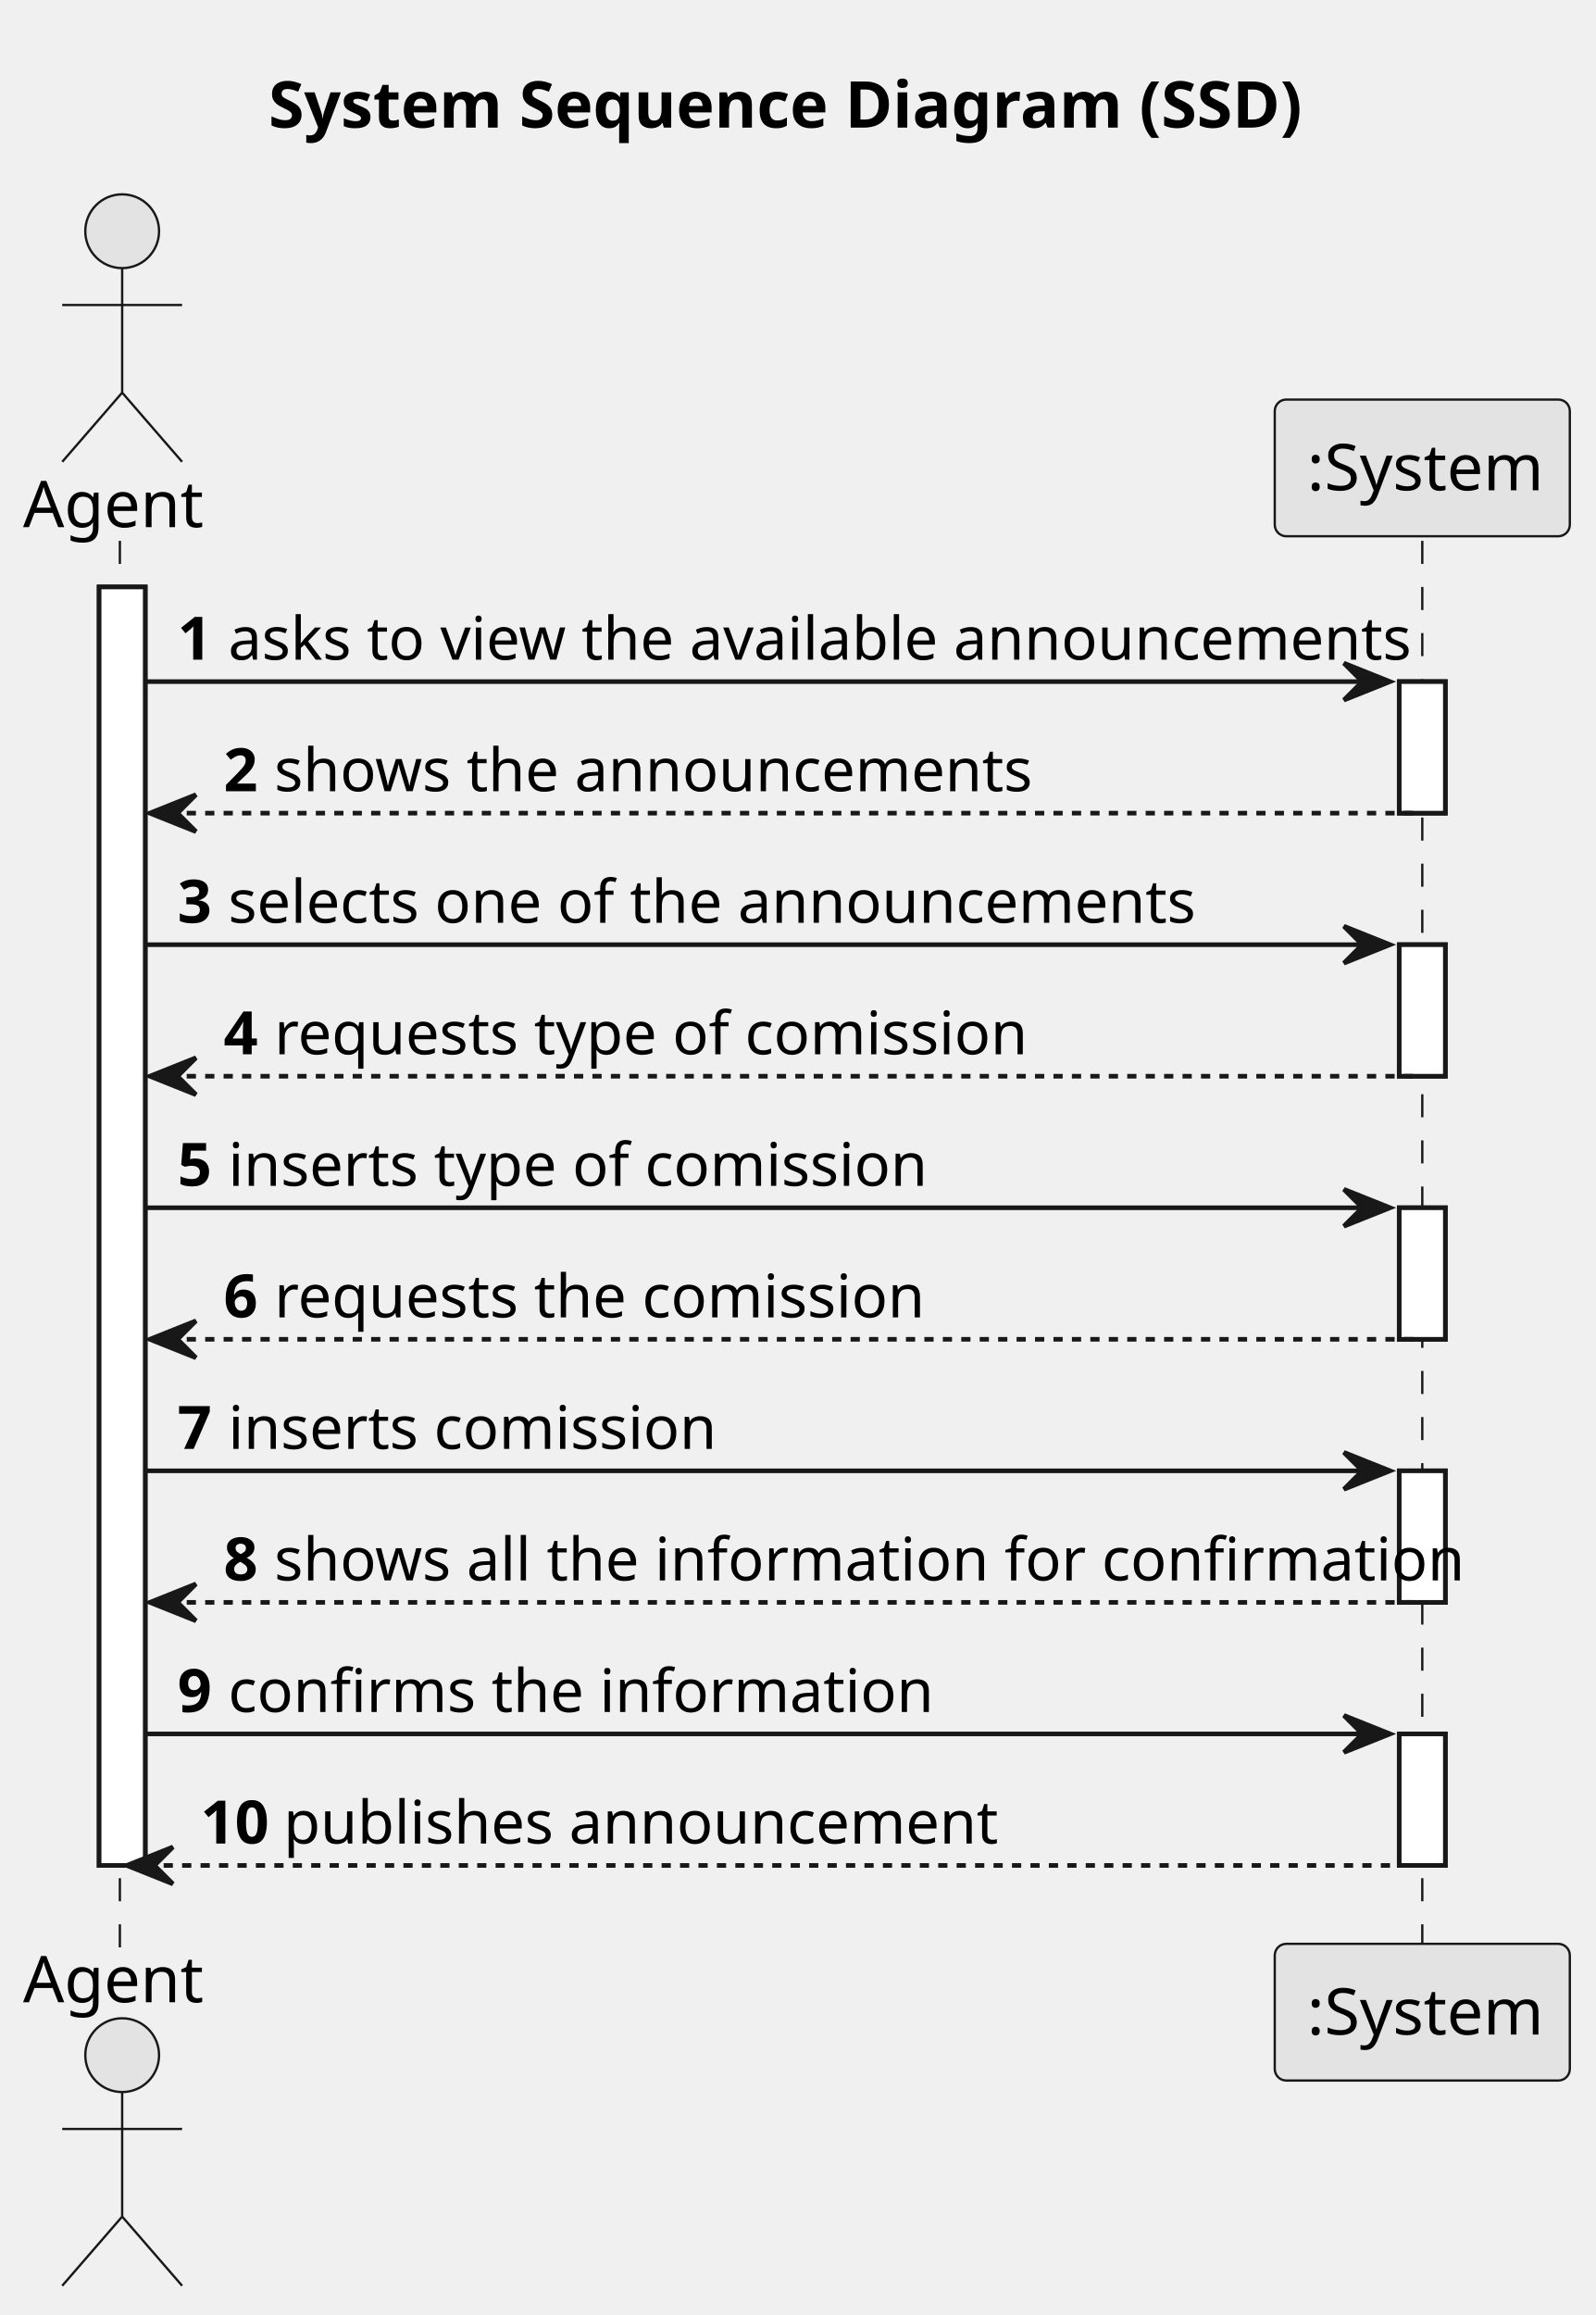
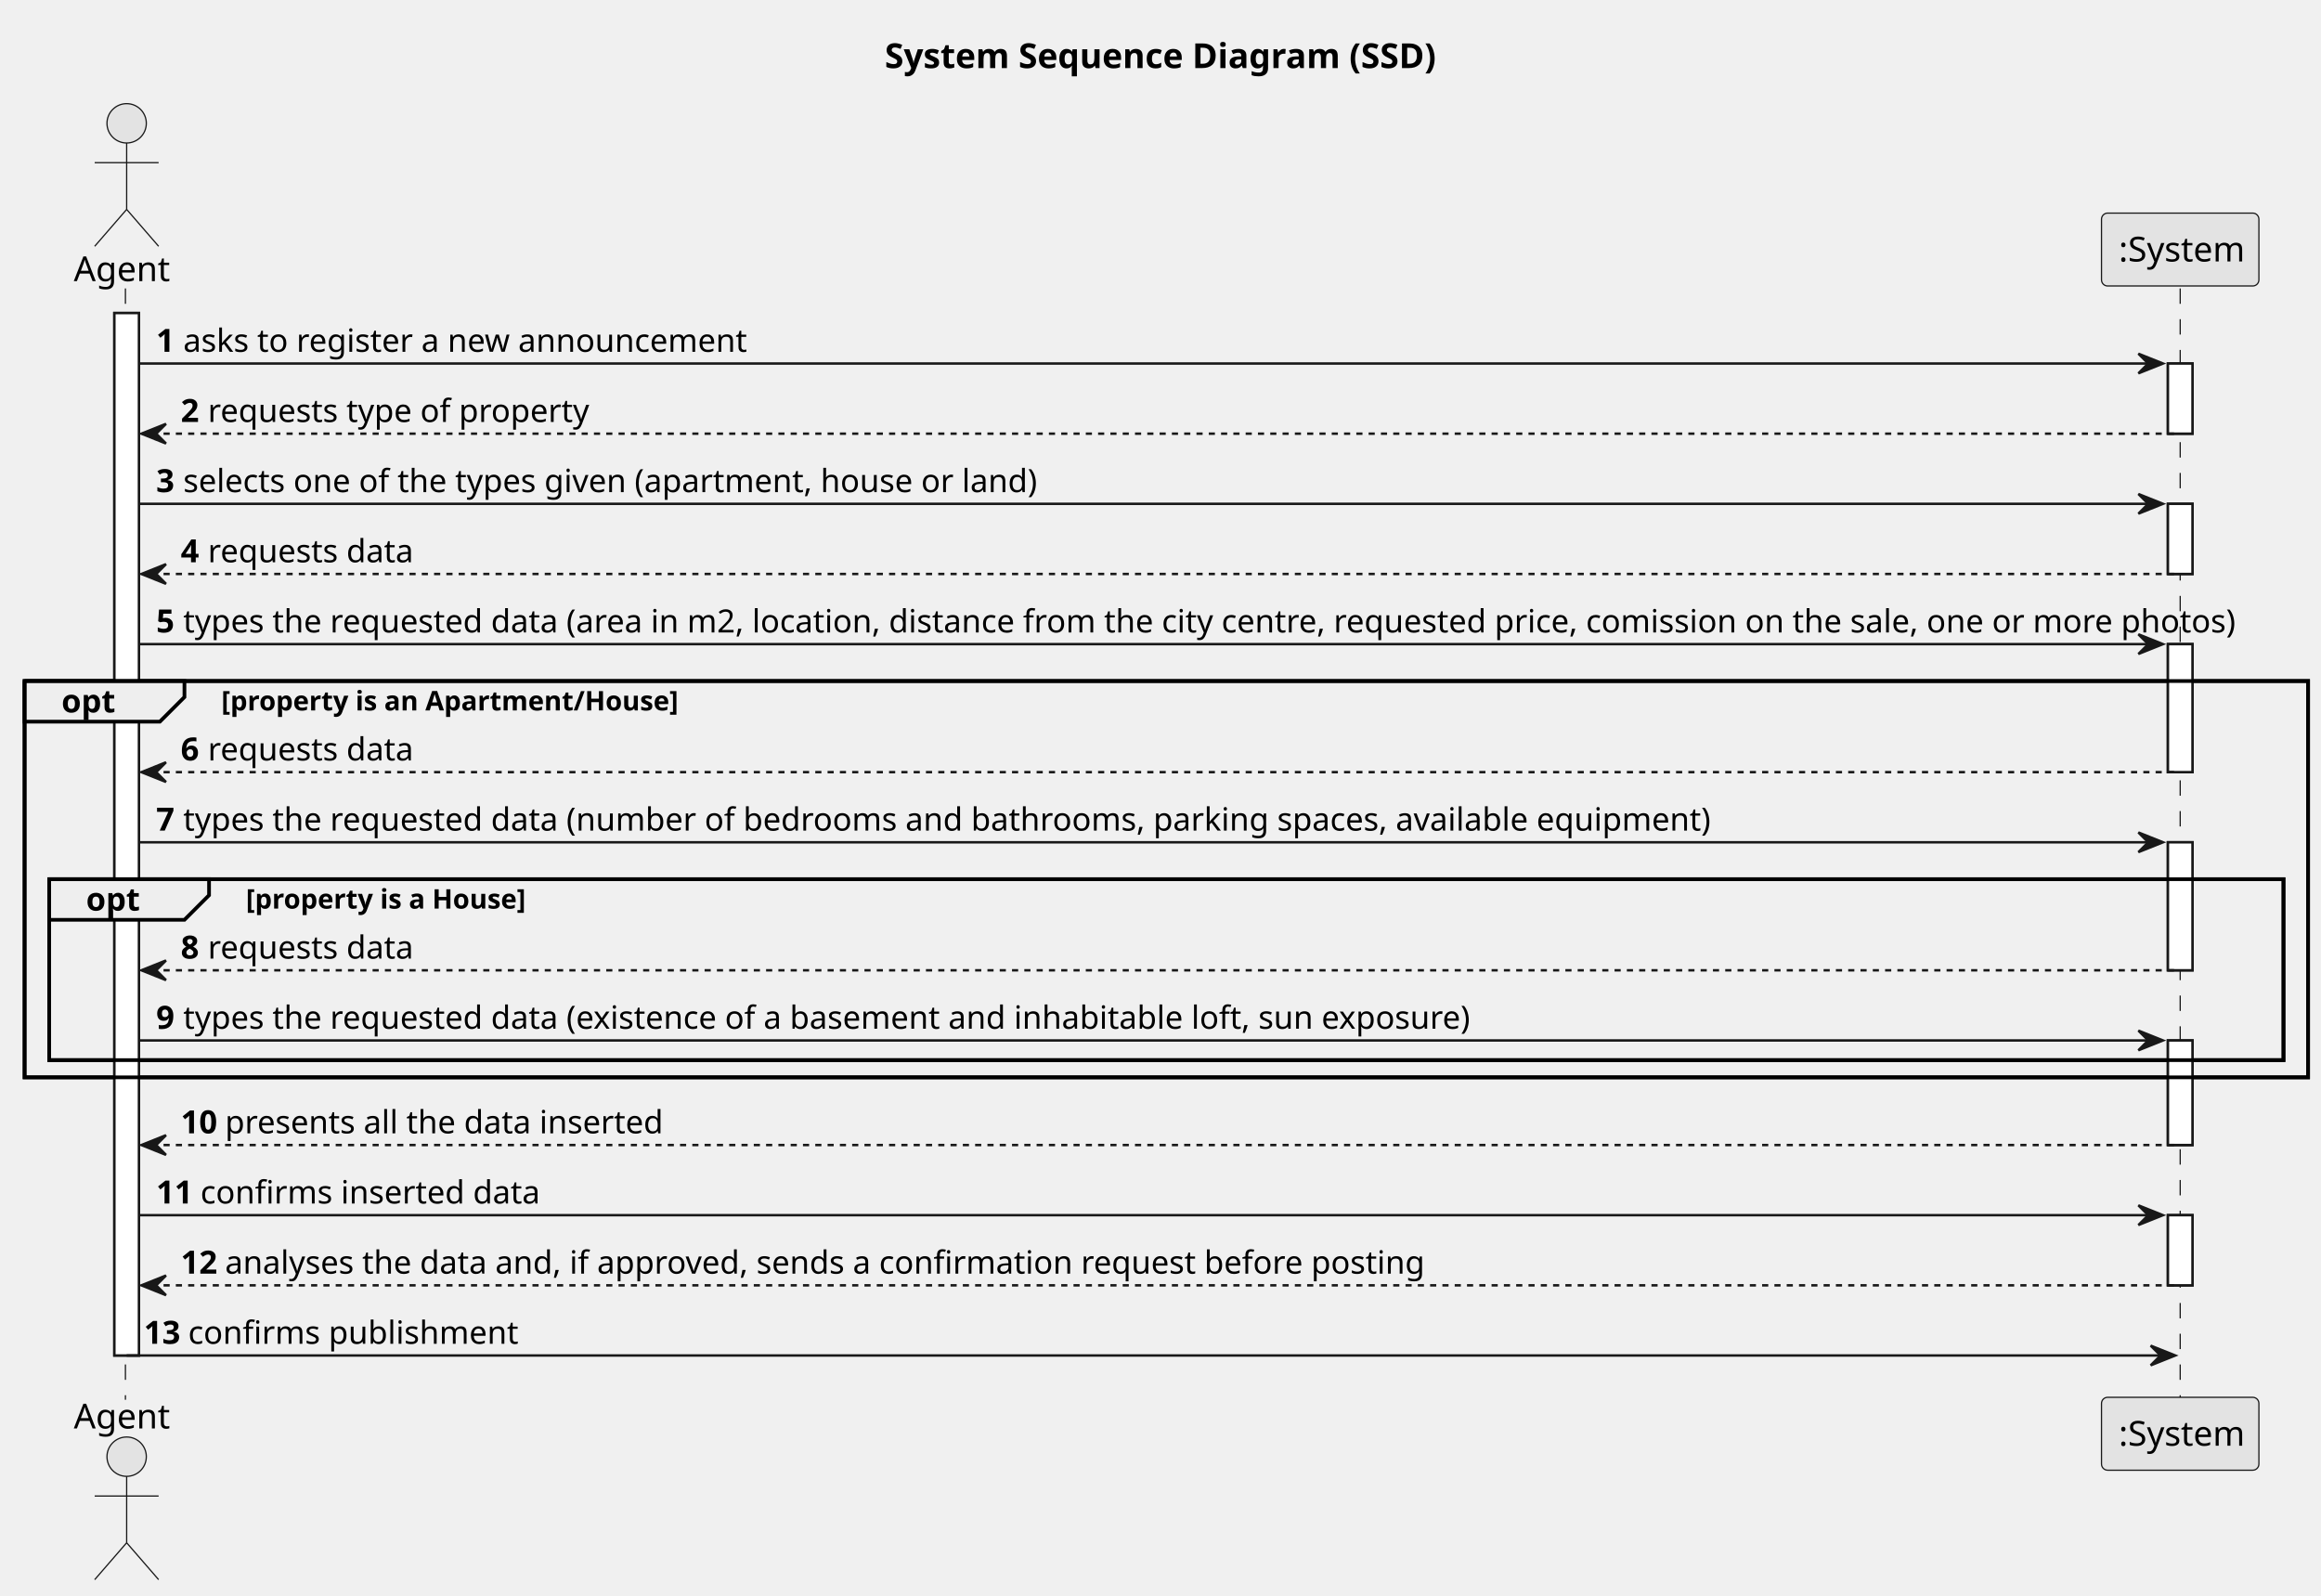
- <svg xmlns="http://www.w3.org/2000/svg" contentStyleType="text/css" height="502px" preserveAspectRatio="none" style="width:346px;height:502px;background:#FFFFFF;" version="1.1" viewBox="0 0 346 502" width="346px" zoomAndPan="magnify">
+ <svg xmlns="http://www.w3.org/2000/svg" contentStyleType="text/css" height="519.2px" preserveAspectRatio="none" style="width:755px;height:519px;background:#FFFFFF;" version="1.1" viewBox="0 0 755 519" width="755.2px" zoomAndPan="magnify">
  <defs />
  <g>
-     <text fill="#000000" font-family="sans-serif" font-size="14" font-weight="bold" lengthAdjust="spacing" textLength="228" x="58.25" y="27.674">System Sequence Diagram (SSD)</text>
-     <rect fill="#FFFFFF" height="277.234" style="stroke:#181818;stroke-width:1.0;" width="10" x="21.5" y="127.281" />
-     <rect fill="#FFFFFF" height="28.523" style="stroke:#181818;stroke-width:1.0;" width="10" x="303.5" y="147.805" />
-     <rect fill="#FFFFFF" height="28.523" style="stroke:#181818;stroke-width:1.0;" width="10" x="303.5" y="204.852" />
-     <rect fill="#FFFFFF" height="28.523" style="stroke:#181818;stroke-width:1.0;" width="10" x="303.5" y="261.898" />
-     <rect fill="#FFFFFF" height="28.523" style="stroke:#181818;stroke-width:1.0;" width="10" x="303.5" y="318.945" />
-     <rect fill="#FFFFFF" height="28.523" style="stroke:#181818;stroke-width:1.0;" width="10" x="303.5" y="375.992" />
-     <line style="stroke:#181818;stroke-width:0.5;stroke-dasharray:5.0,5.0;" x1="26" x2="26" y1="117.281" y2="422.516" />
-     <line style="stroke:#181818;stroke-width:0.5;stroke-dasharray:5.0,5.0;" x1="308.5" x2="308.5" y1="117.281" y2="422.516" />
-     <text fill="#000000" font-family="sans-serif" font-size="14" lengthAdjust="spacing" textLength="37" x="5" y="114.314">Agent</text>
-     <ellipse cx="26.5" cy="50.141" fill="#E3E3E3" rx="8" ry="8" style="stroke:#181818;stroke-width:0.5;" />
-     <path d="M26.5,58.141 L26.5,85.141 M13.5,66.141 L39.5,66.141 M26.5,85.141 L13.5,100.141 M26.5,85.141 L39.5,100.141 " fill="none" style="stroke:#181818;stroke-width:0.5;" />
-     <text fill="#000000" font-family="sans-serif" font-size="14" lengthAdjust="spacing" textLength="37" x="5" y="434.19">Agent</text>
-     <ellipse cx="26.5" cy="445.656" fill="#E3E3E3" rx="8" ry="8" style="stroke:#181818;stroke-width:0.5;" />
-     <path d="M26.5,453.656 L26.5,480.656 M13.5,461.656 L39.5,461.656 M26.5,480.656 L13.5,495.656 M26.5,480.656 L39.5,495.656 " fill="none" style="stroke:#181818;stroke-width:0.5;" />
-     <rect fill="#E3E3E3" height="29.641" rx="2.5" ry="2.5" style="stroke:#181818;stroke-width:0.5;" width="64" x="276.5" y="86.641" />
-     <text fill="#000000" font-family="sans-serif" font-size="14" lengthAdjust="spacing" textLength="50" x="283.5" y="106.314">:System</text>
-     <rect fill="#E3E3E3" height="29.641" rx="2.5" ry="2.5" style="stroke:#181818;stroke-width:0.5;" width="64" x="276.5" y="421.516" />
-     <text fill="#000000" font-family="sans-serif" font-size="14" lengthAdjust="spacing" textLength="50" x="283.5" y="441.19">:System</text>
-     <rect fill="#FFFFFF" height="277.234" style="stroke:#181818;stroke-width:1.0;" width="10" x="21.5" y="127.281" />
-     <rect fill="#FFFFFF" height="28.523" style="stroke:#181818;stroke-width:1.0;" width="10" x="303.5" y="147.805" />
-     <rect fill="#FFFFFF" height="28.523" style="stroke:#181818;stroke-width:1.0;" width="10" x="303.5" y="204.852" />
-     <rect fill="#FFFFFF" height="28.523" style="stroke:#181818;stroke-width:1.0;" width="10" x="303.5" y="261.898" />
-     <rect fill="#FFFFFF" height="28.523" style="stroke:#181818;stroke-width:1.0;" width="10" x="303.5" y="318.945" />
-     <rect fill="#FFFFFF" height="28.523" style="stroke:#181818;stroke-width:1.0;" width="10" x="303.5" y="375.992" />
-     <polygon fill="#181818" points="291.5,143.805,301.5,147.805,291.5,151.805,295.5,147.805" style="stroke:#181818;stroke-width:1.0;" />
-     <line style="stroke:#181818;stroke-width:1.0;" x1="31.5" x2="297.5" y1="147.805" y2="147.805" />
-     <text fill="#000000" font-family="sans-serif" font-size="13" font-weight="bold" lengthAdjust="spacing" textLength="7" x="38.5" y="143.05">1</text>
-     <text fill="#000000" font-family="sans-serif" font-size="13" lengthAdjust="spacing" textLength="242" x="49.5" y="143.05">asks to view the available announcements</text>
-     <polygon fill="#181818" points="42.5,172.328,32.5,176.328,42.5,180.328,38.5,176.328" style="stroke:#181818;stroke-width:1.0;" />
-     <line style="stroke:#181818;stroke-width:1.0;stroke-dasharray:2.0,2.0;" x1="36.5" x2="307.5" y1="176.328" y2="176.328" />
-     <text fill="#000000" font-family="sans-serif" font-size="13" font-weight="bold" lengthAdjust="spacing" textLength="7" x="48.5" y="171.573">2</text>
-     <text fill="#000000" font-family="sans-serif" font-size="13" lengthAdjust="spacing" textLength="155" x="59.5" y="171.573">shows the announcements</text>
-     <polygon fill="#181818" points="291.5,200.852,301.5,204.852,291.5,208.852,295.5,204.852" style="stroke:#181818;stroke-width:1.0;" />
-     <line style="stroke:#181818;stroke-width:1.0;" x1="31.5" x2="297.5" y1="204.852" y2="204.852" />
-     <text fill="#000000" font-family="sans-serif" font-size="13" font-weight="bold" lengthAdjust="spacing" textLength="7" x="38.5" y="200.097">3</text>
-     <text fill="#000000" font-family="sans-serif" font-size="13" lengthAdjust="spacing" textLength="199" x="49.5" y="200.097">selects one of the announcements</text>
-     <polygon fill="#181818" points="42.5,229.375,32.5,233.375,42.5,237.375,38.5,233.375" style="stroke:#181818;stroke-width:1.0;" />
-     <line style="stroke:#181818;stroke-width:1.0;stroke-dasharray:2.0,2.0;" x1="36.5" x2="307.5" y1="233.375" y2="233.375" />
-     <text fill="#000000" font-family="sans-serif" font-size="13" font-weight="bold" lengthAdjust="spacing" textLength="7" x="48.5" y="228.62">4</text>
-     <text fill="#000000" font-family="sans-serif" font-size="13" lengthAdjust="spacing" textLength="156" x="59.5" y="228.62">requests type of comission</text>
-     <polygon fill="#181818" points="291.5,257.898,301.5,261.898,291.5,265.898,295.5,261.898" style="stroke:#181818;stroke-width:1.0;" />
-     <line style="stroke:#181818;stroke-width:1.0;" x1="31.5" x2="297.5" y1="261.898" y2="261.898" />
-     <text fill="#000000" font-family="sans-serif" font-size="13" font-weight="bold" lengthAdjust="spacing" textLength="7" x="38.5" y="257.144">5</text>
-     <text fill="#000000" font-family="sans-serif" font-size="13" lengthAdjust="spacing" textLength="145" x="49.5" y="257.144">inserts type of comission</text>
-     <polygon fill="#181818" points="42.5,286.422,32.5,290.422,42.5,294.422,38.5,290.422" style="stroke:#181818;stroke-width:1.0;" />
-     <line style="stroke:#181818;stroke-width:1.0;stroke-dasharray:2.0,2.0;" x1="36.5" x2="307.5" y1="290.422" y2="290.422" />
-     <text fill="#000000" font-family="sans-serif" font-size="13" font-weight="bold" lengthAdjust="spacing" textLength="7" x="48.5" y="285.667">6</text>
-     <text fill="#000000" font-family="sans-serif" font-size="13" lengthAdjust="spacing" textLength="135" x="59.5" y="285.667">requests the comission</text>
-     <polygon fill="#181818" points="291.5,314.945,301.5,318.945,291.5,322.945,295.5,318.945" style="stroke:#181818;stroke-width:1.0;" />
-     <line style="stroke:#181818;stroke-width:1.0;" x1="31.5" x2="297.5" y1="318.945" y2="318.945" />
-     <text fill="#000000" font-family="sans-serif" font-size="13" font-weight="bold" lengthAdjust="spacing" textLength="7" x="38.5" y="314.19">7</text>
-     <text fill="#000000" font-family="sans-serif" font-size="13" lengthAdjust="spacing" textLength="102" x="49.5" y="314.19">inserts comission</text>
-     <polygon fill="#181818" points="42.5,343.469,32.5,347.469,42.5,351.469,38.5,347.469" style="stroke:#181818;stroke-width:1.0;" />
-     <line style="stroke:#181818;stroke-width:1.0;stroke-dasharray:2.0,2.0;" x1="36.5" x2="307.5" y1="347.469" y2="347.469" />
-     <text fill="#000000" font-family="sans-serif" font-size="13" font-weight="bold" lengthAdjust="spacing" textLength="7" x="48.5" y="342.714">8</text>
-     <text fill="#000000" font-family="sans-serif" font-size="13" lengthAdjust="spacing" textLength="235" x="59.5" y="342.714">shows all the information for confirmation</text>
-     <polygon fill="#181818" points="291.5,371.992,301.5,375.992,291.5,379.992,295.5,375.992" style="stroke:#181818;stroke-width:1.0;" />
-     <line style="stroke:#181818;stroke-width:1.0;" x1="31.5" x2="297.5" y1="375.992" y2="375.992" />
-     <text fill="#000000" font-family="sans-serif" font-size="13" font-weight="bold" lengthAdjust="spacing" textLength="7" x="38.5" y="371.237">9</text>
-     <text fill="#000000" font-family="sans-serif" font-size="13" lengthAdjust="spacing" textLength="138" x="49.5" y="371.237">confirms the information</text>
-     <polygon fill="#181818" points="37.5,400.516,27.5,404.516,37.5,408.516,33.5,404.516" style="stroke:#181818;stroke-width:1.0;" />
-     <line style="stroke:#181818;stroke-width:1.0;stroke-dasharray:2.0,2.0;" x1="31.5" x2="307.5" y1="404.516" y2="404.516" />
-     <text fill="#000000" font-family="sans-serif" font-size="13" font-weight="bold" lengthAdjust="spacing" textLength="14" x="43.5" y="399.761">10</text>
-     <text fill="#000000" font-family="sans-serif" font-size="13" lengthAdjust="spacing" textLength="144" x="61.5" y="399.761">publishes announcement</text>
+     <text fill="#000000" font-family="sans-serif" font-size="11.2" font-weight="bold" lengthAdjust="spacing" textLength="182.4" x="287.8" y="22.139">System Sequence Diagram (SSD)</text>
+     <rect fill="#FFFFFF" height="339.081" style="stroke:#181818;stroke-width:0.8;" width="8" x="37.2" y="101.825" />
+     <rect fill="#FFFFFF" height="22.819" style="stroke:#181818;stroke-width:0.8;" width="8" x="705.2" y="118.244" />
+     <rect fill="#FFFFFF" height="22.819" style="stroke:#181818;stroke-width:0.8;" width="8" x="705.2" y="163.881" />
+     <rect fill="#FFFFFF" height="41.638" style="stroke:#181818;stroke-width:0.8;" width="8" x="705.2" y="209.519" />
+     <rect fill="#FFFFFF" height="41.638" style="stroke:#181818;stroke-width:0.8;" width="8" x="705.2" y="273.975" />
+     <rect fill="#FFFFFF" height="34.019" style="stroke:#181818;stroke-width:0.8;" width="8" x="705.2" y="338.431" />
+     <rect fill="#FFFFFF" height="22.819" style="stroke:#181818;stroke-width:0.8;" width="8" x="705.2" y="395.269" />
+     <rect fill="none" height="128.912" style="stroke:#000000;stroke-width:1.2;" width="742.8" x="8" y="221.519" />
+     <rect fill="none" height="58.856" style="stroke:#000000;stroke-width:1.2;" width="726.8" x="16" y="285.975" />
+     <line style="stroke:#181818;stroke-width:0.4;stroke-dasharray:5.0,5.0;" x1="40.8" x2="40.8" y1="93.825" y2="455.306" />
+     <line style="stroke:#181818;stroke-width:0.4;stroke-dasharray:5.0,5.0;" x1="709.2" x2="709.2" y1="93.825" y2="455.306" />
+     <text fill="#000000" font-family="sans-serif" font-size="11.2" lengthAdjust="spacing" textLength="29.6" x="24" y="91.452">Agent</text>
+     <ellipse cx="41.2" cy="40.112" fill="#E3E3E3" rx="6.4" ry="6.4" style="stroke:#181818;stroke-width:0.4;" />
+     <path d="M41.2,46.513 L41.2,68.112 M30.8,52.913 L51.6,52.913 M41.2,68.112 L30.8,80.112 M41.2,68.112 L51.6,80.112 " fill="none" style="stroke:#181818;stroke-width:0.4;" />
+     <text fill="#000000" font-family="sans-serif" font-size="11.2" lengthAdjust="spacing" textLength="29.6" x="24" y="464.645">Agent</text>
+     <ellipse cx="41.2" cy="473.819" fill="#E3E3E3" rx="6.4" ry="6.4" style="stroke:#181818;stroke-width:0.4;" />
+     <path d="M41.2,480.219 L41.2,501.819 M30.8,486.619 L51.6,486.619 M41.2,501.819 L30.8,513.819 M41.2,501.819 L51.6,513.819 " fill="none" style="stroke:#181818;stroke-width:0.4;" />
+     <rect fill="#E3E3E3" height="23.712" rx="2" ry="2" style="stroke:#181818;stroke-width:0.4;" width="51.2" x="683.6" y="69.312" />
+     <text fill="#000000" font-family="sans-serif" font-size="11.2" lengthAdjust="spacing" textLength="40" x="689.2" y="85.052">:System</text>
+     <rect fill="#E3E3E3" height="23.712" rx="2" ry="2" style="stroke:#181818;stroke-width:0.4;" width="51.2" x="683.6" y="454.506" />
+     <text fill="#000000" font-family="sans-serif" font-size="11.2" lengthAdjust="spacing" textLength="40" x="689.2" y="470.245">:System</text>
+     <rect fill="#FFFFFF" height="339.081" style="stroke:#181818;stroke-width:0.8;" width="8" x="37.2" y="101.825" />
+     <rect fill="#FFFFFF" height="22.819" style="stroke:#181818;stroke-width:0.8;" width="8" x="705.2" y="118.244" />
+     <rect fill="#FFFFFF" height="22.819" style="stroke:#181818;stroke-width:0.8;" width="8" x="705.2" y="163.881" />
+     <rect fill="#FFFFFF" height="41.638" style="stroke:#181818;stroke-width:0.8;" width="8" x="705.2" y="209.519" />
+     <rect fill="#FFFFFF" height="41.638" style="stroke:#181818;stroke-width:0.8;" width="8" x="705.2" y="273.975" />
+     <rect fill="#FFFFFF" height="34.019" style="stroke:#181818;stroke-width:0.8;" width="8" x="705.2" y="338.431" />
+     <rect fill="#FFFFFF" height="22.819" style="stroke:#181818;stroke-width:0.8;" width="8" x="705.2" y="395.269" />
+     <polygon fill="#181818" points="695.6,115.044,703.6,118.244,695.6,121.444,698.8,118.244" style="stroke:#181818;stroke-width:0.8;" />
+     <line style="stroke:#181818;stroke-width:0.8;" x1="45.2" x2="700.4" y1="118.244" y2="118.244" />
+     <text fill="#000000" font-family="sans-serif" font-size="10.4" font-weight="bold" lengthAdjust="spacing" textLength="5.6" x="50.8" y="114.44">1</text>
+     <text fill="#000000" font-family="sans-serif" font-size="10.4" lengthAdjust="spacing" textLength="173.6" x="59.6" y="114.44">asks to register a new announcement</text>
+     <polygon fill="#181818" points="54,137.863,46,141.062,54,144.262,50.8,141.062" style="stroke:#181818;stroke-width:0.8;" />
+     <line style="stroke:#181818;stroke-width:0.8;stroke-dasharray:2.0,2.0;" x1="49.2" x2="708.4" y1="141.062" y2="141.062" />
+     <text fill="#000000" font-family="sans-serif" font-size="10.4" font-weight="bold" lengthAdjust="spacing" textLength="5.6" x="58.8" y="137.259">2</text>
+     <text fill="#000000" font-family="sans-serif" font-size="10.4" lengthAdjust="spacing" textLength="115.2" x="67.6" y="137.259">requests type of property</text>
+     <polygon fill="#181818" points="695.6,160.681,703.6,163.881,695.6,167.081,698.8,163.881" style="stroke:#181818;stroke-width:0.8;" />
+     <line style="stroke:#181818;stroke-width:0.8;" x1="45.2" x2="700.4" y1="163.881" y2="163.881" />
+     <text fill="#000000" font-family="sans-serif" font-size="10.4" font-weight="bold" lengthAdjust="spacing" textLength="5.6" x="50.8" y="160.077">3</text>
+     <text fill="#000000" font-family="sans-serif" font-size="10.4" lengthAdjust="spacing" textLength="262.4" x="59.6" y="160.077">selects one of the types given (apartment, house or land)</text>
+     <polygon fill="#181818" points="54,183.5,46,186.7,54,189.9,50.8,186.7" style="stroke:#181818;stroke-width:0.8;" />
+     <line style="stroke:#181818;stroke-width:0.8;stroke-dasharray:2.0,2.0;" x1="49.2" x2="708.4" y1="186.7" y2="186.7" />
+     <text fill="#000000" font-family="sans-serif" font-size="10.4" font-weight="bold" lengthAdjust="spacing" textLength="5.6" x="58.8" y="182.896">4</text>
+     <text fill="#000000" font-family="sans-serif" font-size="10.4" lengthAdjust="spacing" textLength="63.2" x="67.6" y="182.896">requests data</text>
+     <polygon fill="#181818" points="695.6,206.319,703.6,209.519,695.6,212.719,698.8,209.519" style="stroke:#181818;stroke-width:0.8;" />
+     <line style="stroke:#181818;stroke-width:0.8;" x1="45.2" x2="700.4" y1="209.519" y2="209.519" />
+     <text fill="#000000" font-family="sans-serif" font-size="10.4" font-weight="bold" lengthAdjust="spacing" textLength="5.6" x="50.8" y="205.715">5</text>
+     <text fill="#000000" font-family="sans-serif" font-size="10.4" lengthAdjust="spacing" textLength="636" x="59.6" y="205.715">types the requested data (area in m2, location, distance from the city centre, requested price, comission on the sale, one or more photos)</text>
+     <path d="M8,221.519 L60,221.519 L60,226.738 L52,234.738 L8,234.738 L8,221.519 " fill="#EEEEEE" style="stroke:#000000;stroke-width:1.2;" />
+     <rect fill="none" height="128.912" style="stroke:#000000;stroke-width:1.2;" width="742.8" x="8" y="221.519" />
+     <text fill="#000000" font-family="sans-serif" font-size="10.4" font-weight="bold" lengthAdjust="spacing" textLength="16" x="20" y="231.734">opt</text>
+     <text fill="#000000" font-family="sans-serif" font-size="8.8" font-weight="bold" lengthAdjust="spacing" textLength="148" x="72" y="231.085">[property is an Apartment/House]</text>
+     <polygon fill="#181818" points="54,247.956,46,251.156,54,254.356,50.8,251.156" style="stroke:#181818;stroke-width:0.8;" />
+     <line style="stroke:#181818;stroke-width:0.8;stroke-dasharray:2.0,2.0;" x1="49.2" x2="708.4" y1="251.156" y2="251.156" />
+     <text fill="#000000" font-family="sans-serif" font-size="10.4" font-weight="bold" lengthAdjust="spacing" textLength="5.6" x="58.8" y="247.352">6</text>
+     <text fill="#000000" font-family="sans-serif" font-size="10.4" lengthAdjust="spacing" textLength="63.2" x="67.6" y="247.352">requests data</text>
+     <polygon fill="#181818" points="695.6,270.775,703.6,273.975,695.6,277.175,698.8,273.975" style="stroke:#181818;stroke-width:0.8;" />
+     <line style="stroke:#181818;stroke-width:0.8;" x1="45.2" x2="700.4" y1="273.975" y2="273.975" />
+     <text fill="#000000" font-family="sans-serif" font-size="10.4" font-weight="bold" lengthAdjust="spacing" textLength="5.6" x="50.8" y="270.171">7</text>
+     <text fill="#000000" font-family="sans-serif" font-size="10.4" lengthAdjust="spacing" textLength="464.8" x="59.6" y="270.171">types the requested data (number of bedrooms and bathrooms, parking spaces, available equipment)</text>
+     <path d="M16,285.975 L68,285.975 L68,291.194 L60,299.194 L16,299.194 L16,285.975 " fill="#EEEEEE" style="stroke:#000000;stroke-width:1.2;" />
+     <rect fill="none" height="58.856" style="stroke:#000000;stroke-width:1.2;" width="726.8" x="16" y="285.975" />
+     <text fill="#000000" font-family="sans-serif" font-size="10.4" font-weight="bold" lengthAdjust="spacing" textLength="16" x="28" y="296.19">opt</text>
+     <text fill="#000000" font-family="sans-serif" font-size="8.8" font-weight="bold" lengthAdjust="spacing" textLength="92.8" x="80" y="295.541">[property is a House]</text>
+     <polygon fill="#181818" points="54,312.413,46,315.613,54,318.812,50.8,315.613" style="stroke:#181818;stroke-width:0.8;" />
+     <line style="stroke:#181818;stroke-width:0.8;stroke-dasharray:2.0,2.0;" x1="49.2" x2="708.4" y1="315.613" y2="315.613" />
+     <text fill="#000000" font-family="sans-serif" font-size="10.4" font-weight="bold" lengthAdjust="spacing" textLength="5.6" x="58.8" y="311.809">8</text>
+     <text fill="#000000" font-family="sans-serif" font-size="10.4" lengthAdjust="spacing" textLength="63.2" x="67.6" y="311.809">requests data</text>
+     <polygon fill="#181818" points="695.6,335.231,703.6,338.431,695.6,341.631,698.8,338.431" style="stroke:#181818;stroke-width:0.8;" />
+     <line style="stroke:#181818;stroke-width:0.8;" x1="45.2" x2="700.4" y1="338.431" y2="338.431" />
+     <text fill="#000000" font-family="sans-serif" font-size="10.4" font-weight="bold" lengthAdjust="spacing" textLength="5.6" x="50.8" y="334.627">9</text>
+     <text fill="#000000" font-family="sans-serif" font-size="10.4" lengthAdjust="spacing" textLength="396.8" x="59.6" y="334.627">types the requested data (existence of a basement and inhabitable loft, sun exposure)</text>
+     <polygon fill="#181818" points="54,369.25,46,372.45,54,375.65,50.8,372.45" style="stroke:#181818;stroke-width:0.8;" />
+     <line style="stroke:#181818;stroke-width:0.8;stroke-dasharray:2.0,2.0;" x1="49.2" x2="708.4" y1="372.45" y2="372.45" />
+     <text fill="#000000" font-family="sans-serif" font-size="10.4" font-weight="bold" lengthAdjust="spacing" textLength="11.2" x="58.8" y="368.646">10</text>
+     <text fill="#000000" font-family="sans-serif" font-size="10.4" lengthAdjust="spacing" textLength="134.4" x="73.2" y="368.646">presents all the data inserted</text>
+     <polygon fill="#181818" points="695.6,392.069,703.6,395.269,695.6,398.469,698.8,395.269" style="stroke:#181818;stroke-width:0.8;" />
+     <line style="stroke:#181818;stroke-width:0.8;" x1="45.2" x2="700.4" y1="395.269" y2="395.269" />
+     <text fill="#000000" font-family="sans-serif" font-size="10.4" font-weight="bold" lengthAdjust="spacing" textLength="11.2" x="50.8" y="391.465">11</text>
+     <text fill="#000000" font-family="sans-serif" font-size="10.4" lengthAdjust="spacing" textLength="102.4" x="65.2" y="391.465">confirms inserted data</text>
+     <polygon fill="#181818" points="54,414.887,46,418.087,54,421.288,50.8,418.087" style="stroke:#181818;stroke-width:0.8;" />
+     <line style="stroke:#181818;stroke-width:0.8;stroke-dasharray:2.0,2.0;" x1="49.2" x2="708.4" y1="418.087" y2="418.087" />
+     <text fill="#000000" font-family="sans-serif" font-size="10.4" font-weight="bold" lengthAdjust="spacing" textLength="11.2" x="58.8" y="414.284">12</text>
+     <text fill="#000000" font-family="sans-serif" font-size="10.4" lengthAdjust="spacing" textLength="365.6" x="73.2" y="414.284">analyses the data and, if approved, sends a confirmation request before posting</text>
+     <polygon fill="#181818" points="699.6,437.706,707.6,440.906,699.6,444.106,702.8,440.906" style="stroke:#181818;stroke-width:0.8;" />
+     <line style="stroke:#181818;stroke-width:0.8;" x1="41.2" x2="704.4" y1="440.906" y2="440.906" />
+     <text fill="#000000" font-family="sans-serif" font-size="10.4" font-weight="bold" lengthAdjust="spacing" textLength="11.2" x="46.8" y="437.102">13</text>
+     <text fill="#000000" font-family="sans-serif" font-size="10.4" lengthAdjust="spacing" textLength="98.4" x="61.2" y="437.102">confirms publishment</text>
  </g>
</svg>
